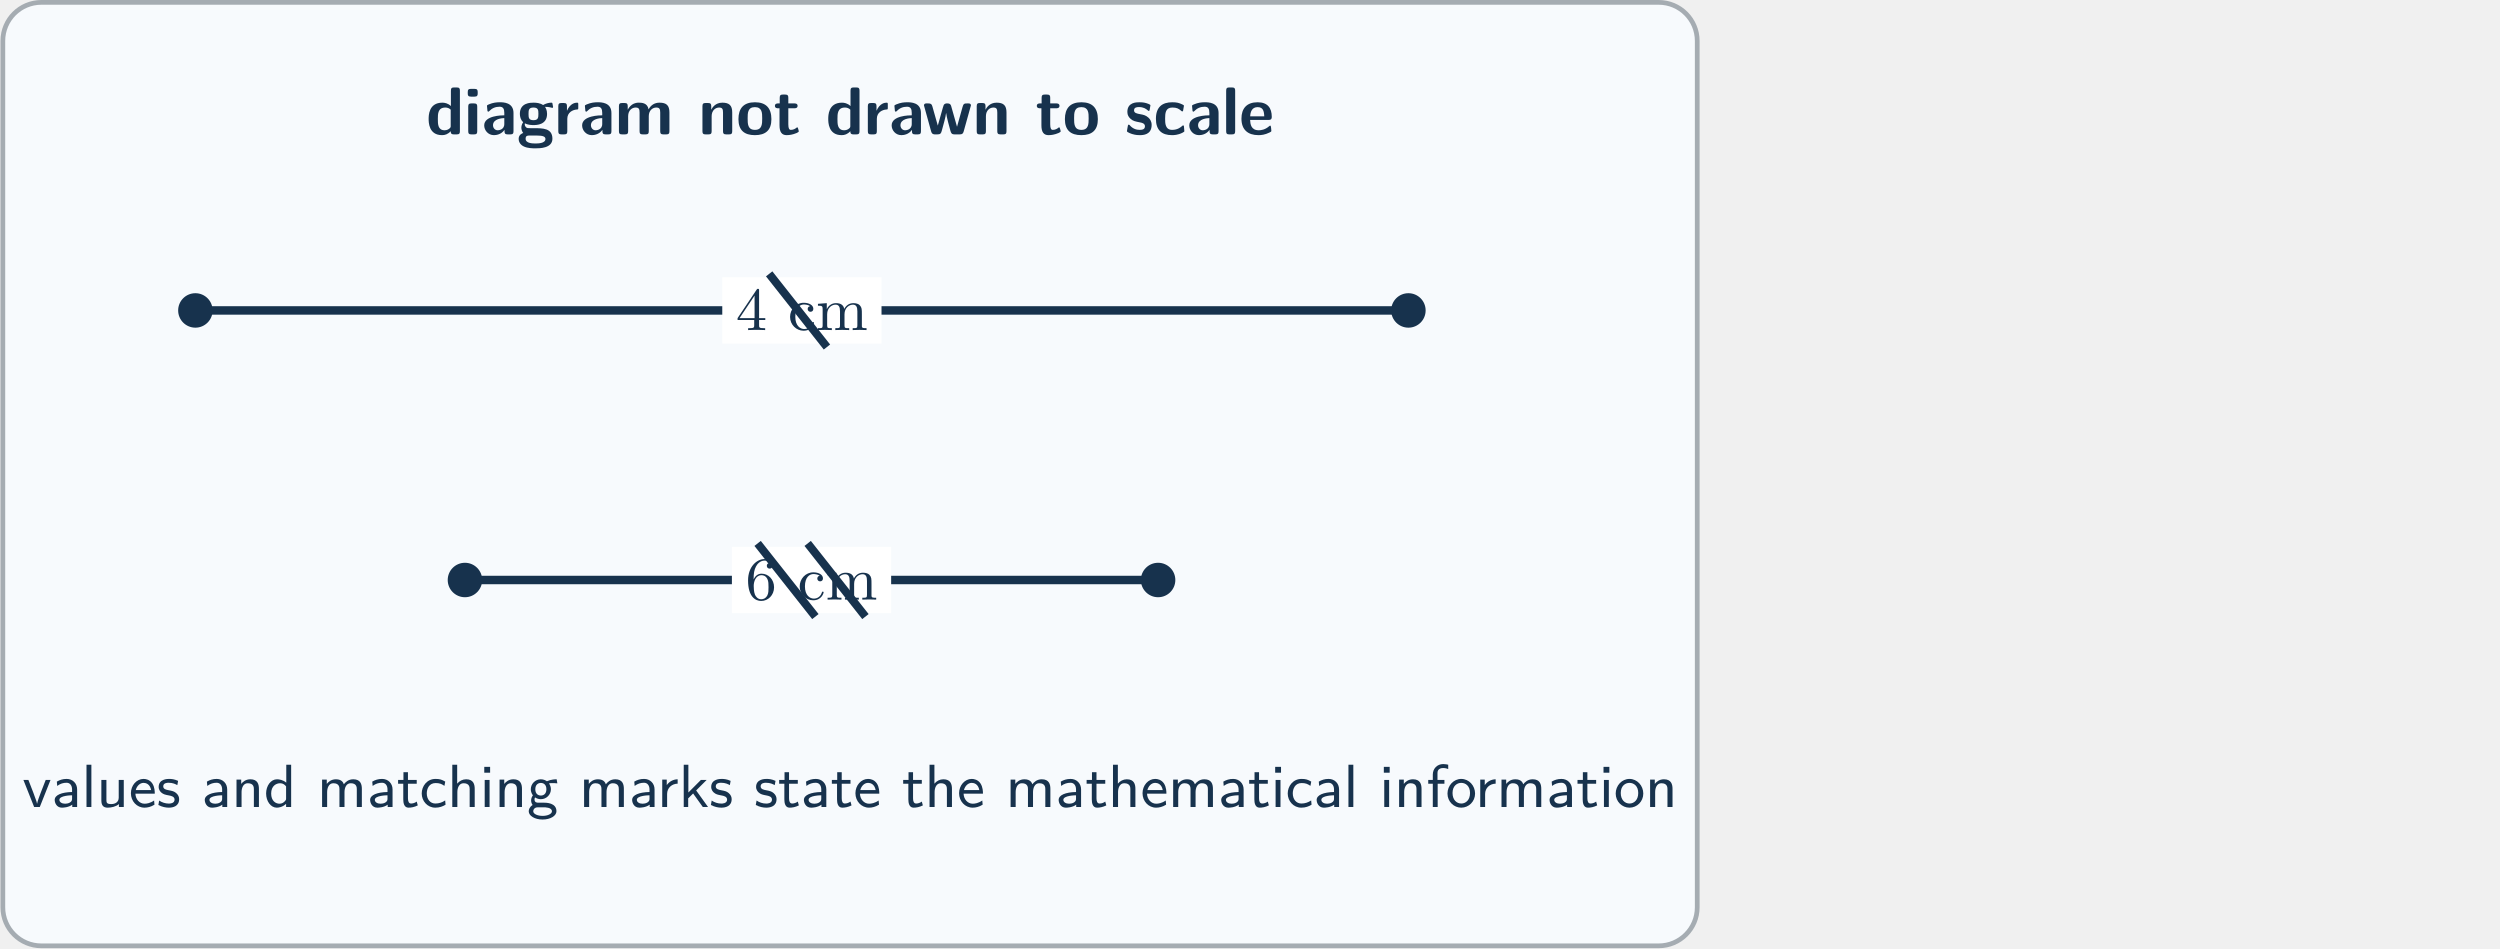
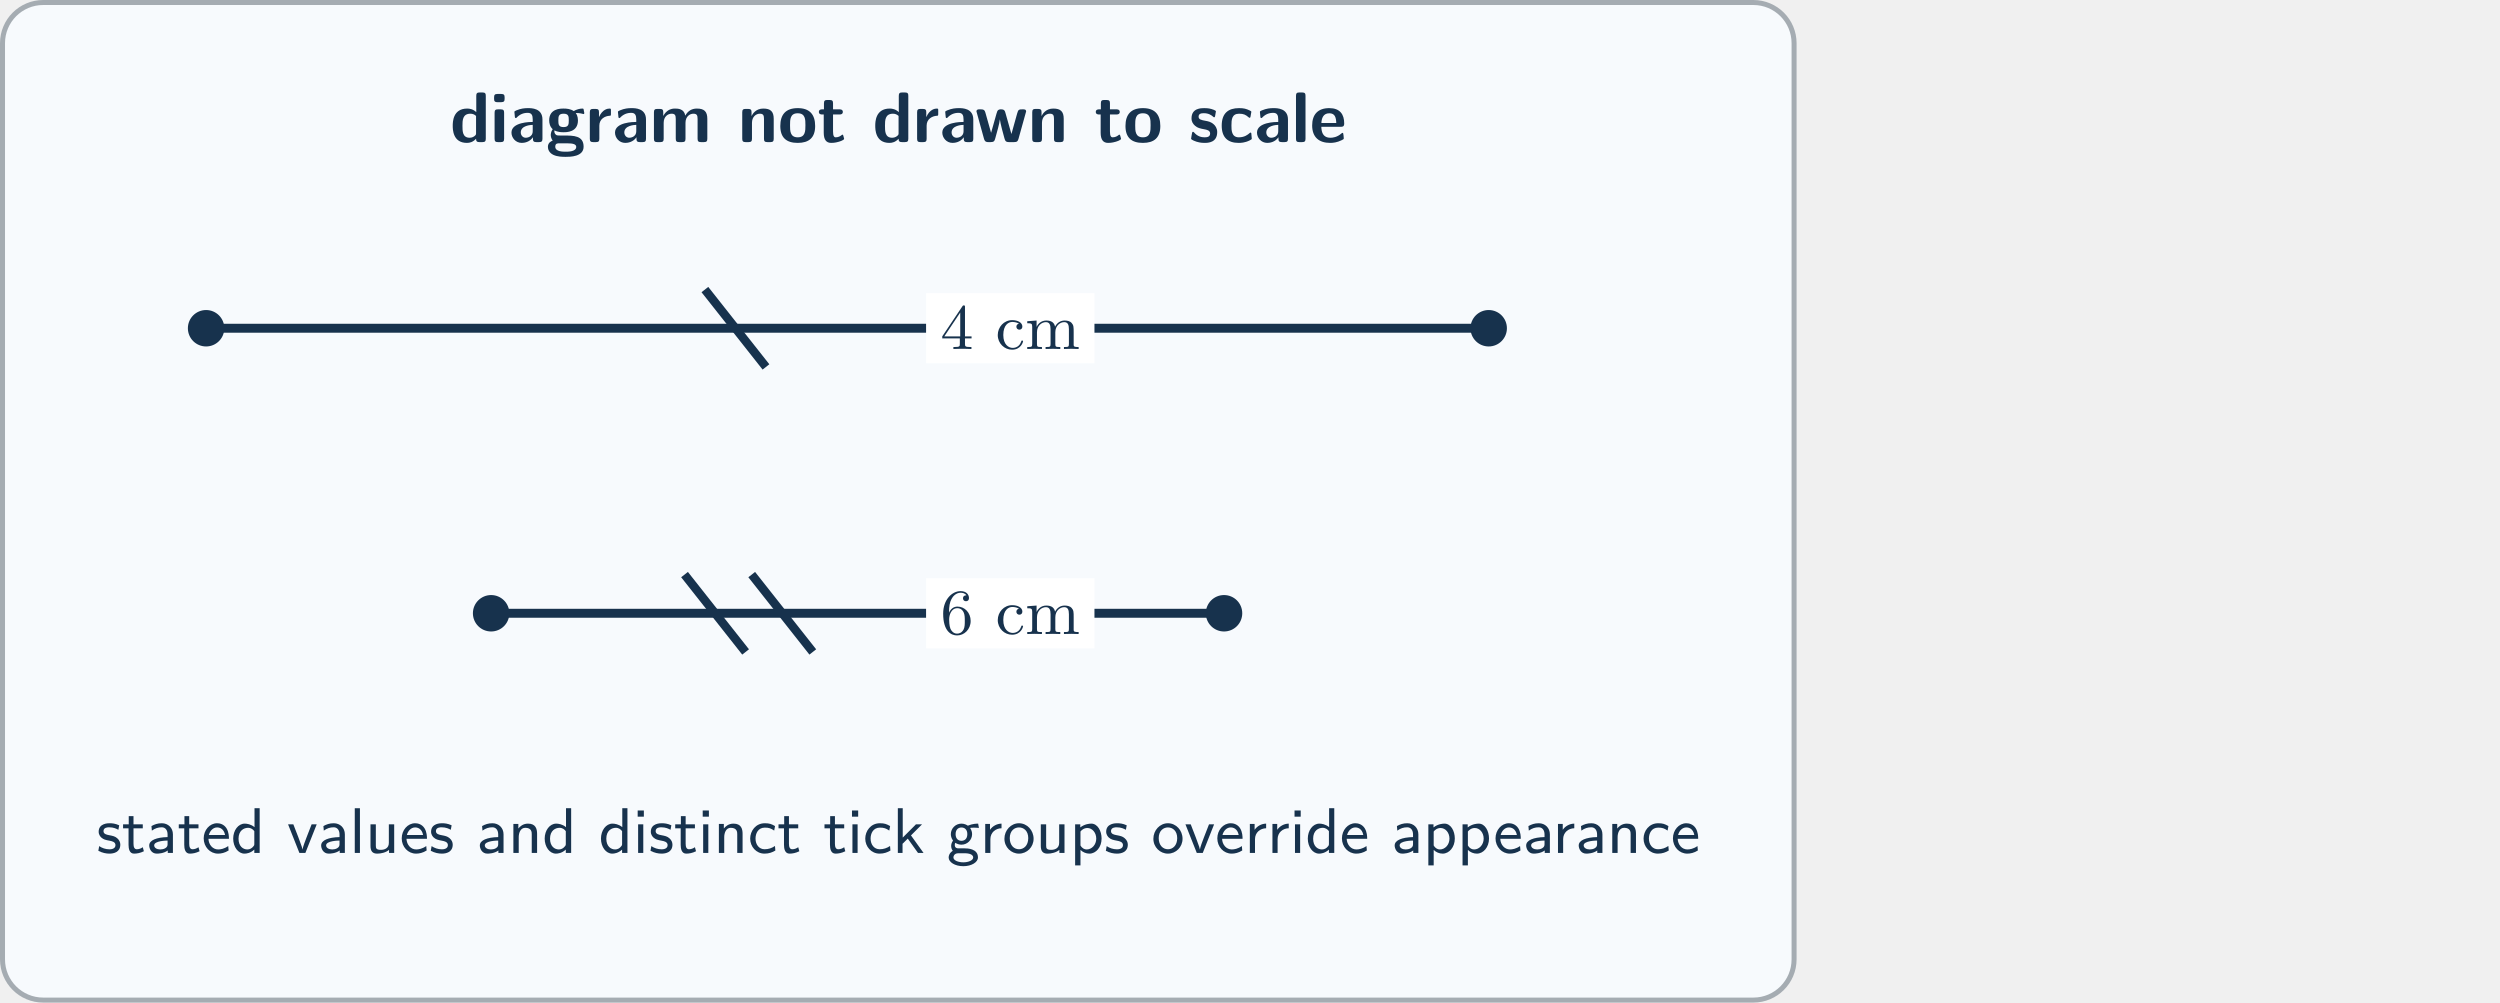
- <svg xmlns="http://www.w3.org/2000/svg" xmlns:xlink="http://www.w3.org/1999/xlink" role="img" aria-labelledby="title desc" version="1.1" width="368.05pt" height="139.595pt" viewBox="-65.026 -65.026 368.05 139.595">
+ <svg xmlns="http://www.w3.org/2000/svg" xmlns:xlink="http://www.w3.org/1999/xlink" role="img" aria-labelledby="title desc" version="1.1" width="348.085pt" height="139.595pt" viewBox="-65.026 -65.026 348.085 139.595">
  <defs>
    <path id="g0-109" d="M1.668-2.322C1.668-3.291 2.367-3.739 2.905-3.739C3.398-3.739 3.56-3.389 3.56-2.762V-.69C3.56-.278 3.461-.278 2.869-.278V0C3.291-.018 3.461-.027 3.891-.027S4.438-.018 4.914 0V-.278C4.322-.278 4.223-.278 4.223-.69V-2.322C4.223-3.291 4.923-3.739 5.461-3.739C5.954-3.739 6.115-3.389 6.115-2.762V-.69C6.115-.278 6.016-.278 5.425-.278V0C5.846-.018 6.016-.027 6.447-.027S6.994-.018 7.469 0V-.278C7.012-.278 6.788-.278 6.779-.556V-2.277C6.779-3.058 6.779-3.309 6.483-3.64C6.294-3.856 5.936-3.963 5.523-3.963C4.878-3.963 4.438-3.587 4.187-3.111C4.08-3.64 3.721-3.963 2.968-3.963C2.251-3.963 1.811-3.497 1.623-3.084H1.614V-3.963L.314-3.865V-3.587C.924-3.587 1.004-3.524 1.004-3.084V-.69C1.004-.278 .906-.278 .314-.278V0C.735-.018 .906-.027 1.336-.027S1.883-.018 2.358 0V-.278C1.766-.278 1.668-.278 1.668-.69V-2.322Z" />
    <path id="g0-52" d="M.26-1.757V-1.479H2.708V-.708C2.708-.377 2.681-.278 2.008-.278H1.811V0C2.376-.027 3.004-.027 3.067-.027C3.111-.027 3.757-.027 4.322 0V-.278H4.125C3.452-.278 3.425-.377 3.425-.708V-1.479H4.34V-1.757H3.425V-5.828C3.425-6.007 3.425-6.07 3.255-6.07C3.147-6.07 3.138-6.061 3.058-5.936L.26-1.757ZM.547-1.757L2.762-5.075V-1.757H.547Z" />
    <path id="g0-54" d="M1.201-2.968C1.201-3.882 1.3-4.394 1.542-4.86C1.722-5.227 2.161-5.747 2.824-5.747C3.004-5.747 3.416-5.712 3.622-5.389C3.291-5.389 3.147-5.218 3.147-4.976C3.147-4.743 3.309-4.564 3.56-4.564S3.981-4.725 3.981-4.994C3.981-5.496 3.622-5.972 2.806-5.972C1.65-5.972 .386-4.833 .386-2.833C.386-.403 1.479 .197 2.322 .197C3.318 .197 4.214-.637 4.214-1.82C4.214-2.959 3.389-3.82 2.376-3.82C1.838-3.82 1.453-3.506 1.201-2.968ZM2.313-.054C1.802-.054 1.506-.475 1.399-.735C1.228-1.139 1.219-1.883 1.219-2.026C1.219-2.627 1.497-3.596 2.358-3.596C2.502-3.596 2.941-3.596 3.228-3.04C3.398-2.699 3.398-2.26 3.398-1.829S3.398-.959 3.228-.628C2.95-.117 2.555-.054 2.313-.054Z" />
    <path id="g0-99" d="M3.264-3.524C3.075-3.488 2.896-3.362 2.896-3.102C2.896-2.869 3.075-2.69 3.309-2.69S3.73-2.842 3.73-3.12C3.73-3.676 3.102-4.017 2.313-4.017C1.166-4.017 .305-3.058 .305-1.937C.305-.78 1.237 .099 2.295 .099C3.542 .099 3.829-.986 3.829-1.067C3.829-1.175 3.73-1.175 3.703-1.175C3.604-1.175 3.604-1.157 3.551-1.004C3.344-.386 2.842-.152 2.385-.152C1.811-.152 1.076-.619 1.076-1.946C1.076-3.344 1.793-3.766 2.331-3.766C2.448-3.766 2.932-3.748 3.264-3.524Z" />
    <path id="g1-105" d="M3.067-.233L2.914-.798C2.681-.619 2.367-.511 2.089-.511C1.739-.511 1.623-.825 1.623-1.291V-3.425H2.914V-3.981H1.623V-5.12H.959V-3.981H.17V-3.425H.933V-1.13C.933-.601 1.049 .099 1.704 .099C2.098 .099 2.564 .018 3.067-.233Z" />
    <path id="g1-109" d="M4.026 0V-3.981H3.282V-1.39C3.282-.672 2.717-.43 2.179-.43C1.533-.43 1.47-.637 1.47-1.022V-3.981H.726V-.977C.726-.215 1.031 .099 1.668 .099C2.188 .099 2.887-.054 3.309-.43V0H4.026Z" />
    <path id="g1-112" d="M4.116-3.981H3.407C3.022-2.995 3.013-2.986 2.699-2.161C2.52-1.695 2.188-.825 2.143-.493H2.125C2.107-.646 2.08-.816 1.587-2.107L.861-3.981H.126L1.704 0H2.537L4.116-3.981Z" />
    <path id="g1-28" d="M3.784 0V-2.591C3.784-3.479 3.129-4.133 2.242-4.133C1.659-4.133 1.228-3.981 .798-3.739L.852-3.102C1.3-3.434 1.739-3.569 2.233-3.569C2.735-3.569 3.04-3.165 3.04-2.582V-2.206C1.497-2.17 .484-1.766 .484-1.04C.484-.619 .762 .099 1.542 .099C1.722 .099 2.502 .081 3.067-.341V0H3.784ZM3.04-1.255C3.04-1.067 3.04-.843 2.717-.655C2.493-.52 2.197-.484 2.017-.484C1.56-.484 1.175-.699 1.175-1.058C1.175-1.695 2.923-1.722 3.04-1.722V-1.255Z" />
    <path id="g1-43" d="M3.829-.332L3.775-.968C3.344-.672 2.869-.511 2.331-.511C1.569-.511 1.067-1.148 1.067-2C1.067-2.69 1.408-3.524 2.367-3.524C2.932-3.524 3.219-3.416 3.667-3.111L3.784-3.739C3.282-4.026 3.004-4.133 2.358-4.133C1.085-4.133 .323-3.058 .323-1.991C.323-.879 1.157 .099 2.322 .099C2.95 .099 3.425-.09 3.829-.332Z" />
    <path id="g1-47" d="M4.008 0V-6.223H3.291V-3.587C2.789-4.008 2.215-4.08 1.928-4.08C1.022-4.08 .323-3.138 .323-1.991C.323-.834 1.013 .099 1.892 .099C2.161 .099 2.726 .036 3.264-.466V0H4.008ZM3.264-1.264C3.264-1.094 3.264-1.076 3.165-.95C2.923-.628 2.618-.484 2.295-.484C1.713-.484 1.067-.906 1.067-1.982C1.067-3.129 1.829-3.497 2.394-3.497C2.806-3.497 3.093-3.264 3.264-3.031V-1.264Z" />
    <path id="g1-50" d="M3.829-1.964C3.829-2.242 3.82-2.923 3.47-3.461C3.093-4.026 2.52-4.133 2.179-4.133C1.139-4.133 .314-3.174 .314-2.026C.314-.843 1.193 .099 2.313 .099C2.744 .099 3.264-.009 3.784-.341L3.73-.959C3.165-.556 2.636-.484 2.322-.484C1.578-.484 1.004-1.139 .977-1.964H3.829ZM3.291-2.493H1.031C1.175-3.067 1.614-3.551 2.179-3.551C2.511-3.551 3.12-3.398 3.291-2.493Z" />
-     <path id="g1-55" d="M3.192-5.586V-6.223C3.084-6.25 2.798-6.321 2.457-6.321C1.587-6.321 .924-5.667 .924-4.77V-3.981H.251V-3.425H.924V0H1.641V-3.425H2.636V-3.981H1.614V-5.021C1.614-5.667 2.197-5.738 2.448-5.738C2.529-5.738 2.824-5.738 3.192-5.586Z" />
    <path id="g1-59" d="M4.474-3.479L4.367-4.08C4.196-4.08 3.596-4.08 2.932-3.793C2.798-3.891 2.466-4.08 2.044-4.08C1.219-4.08 .565-3.407 .565-2.618C.565-2.394 .619-2.062 .87-1.713C.699-1.488 .61-1.219 .61-.968S.699-.466 .834-.296C.368 0 .26 .386 .26 .637C.26 1.291 1.139 1.847 2.295 1.847S4.34 1.3 4.34 .628C4.34-.619 2.851-.637 2.457-.637H1.632C1.515-.637 1.112-.637 1.112-1.103C1.112-1.282 1.148-1.336 1.193-1.408C1.435-1.246 1.739-1.148 2.044-1.148C2.869-1.148 3.524-1.82 3.524-2.609C3.524-2.914 3.434-3.165 3.291-3.407C3.255-3.452 3.255-3.47 3.255-3.47C3.255-3.515 3.694-3.515 3.811-3.515C3.882-3.515 4.214-3.515 4.474-3.479ZM2.86-2.618C2.86-1.892 2.403-1.686 2.044-1.686C1.632-1.686 1.228-1.946 1.228-2.609C1.228-3.335 1.686-3.542 2.044-3.542C2.457-3.542 2.86-3.282 2.86-2.618ZM3.676 .637C3.676 1.031 3.022 1.309 2.304 1.309C1.605 1.309 .924 1.049 .924 .628C.924 .628 .924 .045 1.614 .045H2.457C2.645 .045 3.676 .045 3.676 .637Z" />
-     <path id="g1-63" d="M4.026 0V-2.663C4.026-3.327 3.847-4.08 2.762-4.08C2.251-4.08 1.766-3.838 1.444-3.434V-6.223H.726V0H1.47V-2.188C1.47-2.78 1.704-3.497 2.385-3.497C3.282-3.497 3.282-2.86 3.282-2.6V0H4.026Z" />
    <path id="g1-66" d="M1.453 0V-3.981H.735V0H1.453ZM1.533-5.048V-5.909H.672V-5.048H1.533Z" />
    <path id="g1-70" d="M4.34 0L2.591-2.439L4.133-3.981H3.282L1.444-2.134V-6.223H.762V0H1.417V-1.273L2.143-1.991L3.569 0H4.34Z" />
    <path id="g1-72" d="M1.453 0V-6.223H.735V0H1.453Z" />
-     <path id="g1-75" d="M6.581 0V-2.663C6.581-3.327 6.402-4.08 5.317-4.08C4.564-4.08 4.142-3.622 3.927-3.344C3.865-3.524 3.676-4.08 2.762-4.08C2.053-4.08 1.623-3.667 1.417-3.398V-4.035H.726V0H1.47V-2.188C1.47-2.78 1.704-3.497 2.385-3.497C3.282-3.497 3.282-2.86 3.282-2.6V0H4.026V-2.188C4.026-2.78 4.259-3.497 4.94-3.497C5.837-3.497 5.837-2.86 5.837-2.6V0H6.581Z" />
    <path id="g1-77" d="M4.026 0V-2.663C4.026-3.327 3.847-4.08 2.762-4.08C2.053-4.08 1.623-3.667 1.417-3.398V-4.035H.726V0H1.47V-2.188C1.47-2.78 1.704-3.497 2.385-3.497C3.282-3.497 3.282-2.86 3.282-2.6V0H4.026Z" />
    <path id="g1-81" d="M4.331-1.973C4.331-3.147 3.434-4.133 2.295-4.133C1.184-4.133 .269-3.165 .269-1.973C.269-.789 1.21 .099 2.295 .099C3.407 .099 4.331-.807 4.331-1.973ZM3.587-2.062C3.587-1.022 2.959-.511 2.304-.511C1.614-.511 1.013-1.049 1.013-2.062C1.013-3.111 1.686-3.551 2.295-3.551C2.941-3.551 3.587-3.093 3.587-2.062Z" />
+     <path id="g1-84" d="M4.429-2C4.429-3.075 3.865-4.08 2.995-4.08C2.744-4.08 2.08-4.035 1.462-3.551V-3.981H.744V1.739H1.488V-.412C1.82-.099 2.268 .099 2.735 .099C3.64 .099 4.429-.789 4.429-2ZM3.685-1.991C3.685-1.13 3.058-.484 2.358-.484C2.071-.484 1.748-.601 1.488-1.04V-2.977C1.605-3.138 1.937-3.47 2.448-3.47C3.12-3.47 3.685-2.833 3.685-1.991Z" />
    <path id="g1-96" d="M3.013-3.434V-4.08C2.367-4.071 1.775-3.748 1.408-3.219V-4.035H.744V0H1.462V-1.91C1.462-2.851 2.197-3.425 3.013-3.434Z" />
    <path id="g1-98" d="M3.318-1.157C3.318-1.47 3.192-1.784 2.878-2.053C2.573-2.313 2.304-2.367 1.748-2.475C1.426-2.537 .977-2.618 .977-3.04C.977-3.569 1.614-3.569 1.748-3.569C2.403-3.569 2.789-3.362 3.049-3.219L3.165-3.847C2.609-4.098 2.197-4.133 1.829-4.133C1.623-4.133 .305-4.133 .305-2.95C.305-2.52 .565-2.251 .664-2.152C1.004-1.856 1.237-1.811 1.847-1.695C2.134-1.641 2.645-1.542 2.645-1.085C2.645-.502 1.919-.502 1.802-.502C1.273-.502 .762-.681 .377-.95L.26-.296C.798-.009 1.345 .099 1.802 .099C2.385 .099 3.318-.09 3.318-1.157Z" />
    <path id="g2-105" d="M3.716-.468C3.716-.498 3.696-.568 3.636-.777C3.587-.976 3.567-1.036 3.477-1.036C3.427-1.036 3.417-1.026 3.357-.966C3.248-.887 2.979-.667 2.56-.667C2.321-.667 2.172-.837 2.172-1.494V-3.846H3.059C3.178-3.846 3.537-3.846 3.537-4.204S3.178-4.563 3.059-4.563H2.172V-5.39C2.172-5.709 2.102-5.868 1.694-5.868H1.385C1.026-5.868 .907-5.758 .907-5.39V-4.563H.677C.568-4.563 .199-4.563 .199-4.204S.558-3.846 .677-3.846H.877V-1.325C.877-.319 1.235 .11 1.923 .11C2.012 .11 2.451 .11 2.969-.05C3.138-.1 3.716-.279 3.716-.468Z" />
    <path id="g2-114" d="M7.163-4.284C7.133-4.563 6.954-4.563 6.645-4.563C6.177-4.563 6.057-4.533 5.918-4.015L5.111-1.126L4.264-4.115C4.204-4.334 4.134-4.563 3.676-4.563C3.527-4.563 3.298-4.563 3.158-4.334C3.068-4.184 2.63-2.461 2.281-1.295L1.484-4.115C1.385-4.453 1.275-4.563 .867-4.563H.667C.478-4.563 .269-4.563 .239-4.284L1.295-.458C1.425 0 1.684 0 1.933 0H2.212C2.68 0 2.76-.149 2.869-.548C3.098-1.375 3.457-2.63 3.497-3.148L3.507-3.158C3.567-2.59 4.005-1.016 4.134-.548C4.244-.189 4.294 0 4.792 0H5.469C5.898 0 5.998-.12 6.097-.458L7.163-4.284Z" />
    <path id="g2-28" d="M4.722-.478V-3.148C4.722-4.722 3.208-4.732 2.71-4.732C2.242-4.732 1.743-4.692 1.076-4.413C.867-4.324 .817-4.294 .817-4.184C.817-4.115 .877-3.537 .887-3.457C.897-3.397 .946-3.347 1.016-3.347C1.066-3.347 1.096-3.377 1.126-3.407C1.554-3.856 2.052-4.075 2.67-4.075C3.208-4.075 3.367-3.746 3.367-3.158V-2.809C3.019-2.809 .408-2.79 .408-1.325C.408-.628 .966 .11 1.843 .11C2.182 .11 2.929 .01 3.397-.677V-.478C3.397-.159 3.467 0 3.875 0H4.244C4.623 0 4.722-.13 4.722-.478ZM3.367-1.534C3.367-.608 2.421-.608 2.391-.608C1.973-.608 1.704-.966 1.704-1.345C1.704-2.321 3.088-2.391 3.367-2.401V-1.534Z" />
    <path id="g2-43" d="M4.553-.498C4.553-.608 4.513-1.066 4.493-1.196C4.493-1.225 4.473-1.325 4.374-1.325C4.334-1.325 4.314-1.325 4.214-1.225C4.045-1.076 3.577-.667 2.76-.667C1.724-.667 1.724-1.674 1.724-2.311C1.724-3.118 1.773-3.955 2.79-3.955C3.437-3.955 3.706-3.796 4.065-3.497C4.184-3.387 4.204-3.387 4.244-3.387C4.344-3.387 4.364-3.477 4.374-3.517C4.394-3.597 4.493-4.154 4.493-4.204C4.493-4.294 4.423-4.334 4.254-4.413C3.776-4.633 3.477-4.732 2.78-4.732C1.295-4.732 .369-4.035 .369-2.291C.369-.638 1.225 .11 2.73 .11C2.999 .11 3.597 .1 4.264-.239C4.543-.389 4.553-.399 4.553-.498Z" />
    <path id="g2-47" d="M4.971-.478V-6.436C4.971-6.755 4.902-6.914 4.493-6.914H4.125C3.746-6.914 3.646-6.785 3.646-6.436V-4.174C3.198-4.603 2.7-4.672 2.391-4.672C.369-4.672 .369-2.76 .369-2.271C.369-1.813 .369 .11 2.341 .11C2.76 .11 3.188-.01 3.616-.468C3.616-.1 3.756 0 4.095 0H4.493C4.872 0 4.971-.13 4.971-.478ZM3.616-1.245C3.616-1.076 3.616-.986 3.328-.787C3.078-.628 2.849-.608 2.73-.608C1.724-.608 1.724-1.524 1.724-2.271S1.724-3.955 2.839-3.955C3.128-3.955 3.397-3.856 3.616-3.646V-1.245Z" />
    <path id="g2-50" d="M4.772-2.59C4.772-3.875 4.174-4.732 2.69-4.732C1.096-4.732 .309-3.836 .309-2.321C.309-.687 1.255 .11 2.819 .11C3.198 .11 3.766 .06 4.423-.269C4.643-.379 4.712-.408 4.712-.528C4.712-.598 4.682-.887 4.672-.966C4.633-1.275 4.623-1.285 4.533-1.285C4.493-1.285 4.473-1.285 4.364-1.186C3.776-.677 3.178-.608 2.859-.608C1.733-.608 1.614-1.494 1.584-2.132H4.294C4.523-2.132 4.772-2.142 4.772-2.59ZM3.666-2.66H1.594C1.624-3.268 1.823-4.015 2.69-4.015C3.487-4.015 3.636-3.437 3.666-2.66Z" />
    <path id="g2-59" d="M5.32-4.035C5.32-4.075 5.27-4.314 5.25-4.413C5.21-4.653 5.21-4.672 5.031-4.672C4.722-4.672 4.224-4.553 3.846-4.324C3.377-4.633 2.859-4.672 2.431-4.672C2.012-4.672 .428-4.672 .428-3.029C.428-2.63 .538-2.132 .917-1.803C.648-1.435 .648-1.046 .648-.996C.648-.807 .707-.478 .917-.209C.767-.149 .249 .03 .249 .667C.249 .976 .399 1.494 1.026 1.783C1.594 2.042 2.262 2.052 2.73 2.052C3.318 2.052 5.22 2.052 5.22 .638C5.22-.917 3.816-.917 2.471-.917H1.993C1.634-.917 1.494-.917 1.355-1.036C1.315-1.076 1.146-1.225 1.146-1.484C1.146-1.554 1.156-1.574 1.166-1.634C1.634-1.375 2.222-1.375 2.431-1.375C2.849-1.375 4.433-1.375 4.433-3.019C4.433-3.597 4.214-3.945 4.125-4.055C4.294-4.055 4.643-4.055 5.051-3.945C5.091-3.925 5.161-3.905 5.191-3.905C5.27-3.905 5.32-3.965 5.32-4.035ZM3.158-3.029C3.158-2.481 3.128-2.092 2.431-2.092S1.704-2.471 1.704-3.019S1.733-3.955 2.431-3.955S3.158-3.577 3.158-3.029ZM4.194 .667C4.194 1.335 3.059 1.335 2.74 1.335C2.341 1.335 1.275 1.335 1.275 .638C1.275 .169 1.584 .169 1.813 .169H2.969C3.776 .169 4.194 .309 4.194 .667Z" />
    <path id="g2-66" d="M1.933-.478V-4.085C1.933-4.403 1.863-4.563 1.455-4.563H1.086C.727-4.563 .608-4.453 .608-4.085V-.478C.608-.12 .717 0 1.086 0H1.455C1.833 0 1.933-.13 1.933-.478ZM2.002-6.037V-6.227C2.002-6.545 1.933-6.705 1.524-6.705H1.016C.638-6.705 .538-6.575 .538-6.227V-6.037C.538-5.748 .588-5.559 1.016-5.559H1.524C1.943-5.559 2.002-5.738 2.002-6.037Z" />
    <path id="g2-72" d="M1.933-.478V-6.436C1.933-6.755 1.863-6.914 1.455-6.914H1.086C.727-6.914 .608-6.804 .608-6.436V-.478C.608-.12 .717 0 1.086 0H1.455C1.833 0 1.933-.13 1.933-.478Z" />
    <path id="g2-75" d="M8.03-.478V-3.238C8.03-4.264 7.592-4.672 6.575-4.672C5.868-4.672 5.32-4.344 4.961-3.686C4.802-4.643 3.955-4.672 3.537-4.672C3.347-4.672 2.929-4.672 2.481-4.344C2.172-4.115 1.973-3.796 1.903-3.646H1.893V-4.144C1.893-4.463 1.823-4.623 1.415-4.623H1.076C.717-4.623 .598-4.513 .598-4.144V-.478C.598-.12 .707 0 1.076 0H1.474C1.853 0 1.953-.13 1.953-.478V-2.68C1.953-3.577 2.56-3.955 3.049-3.955C3.527-3.955 3.636-3.746 3.636-3.218V-.478C3.636-.12 3.746 0 4.115 0H4.513C4.892 0 4.991-.13 4.991-.478V-2.68C4.991-3.577 5.599-3.955 6.087-3.955C6.565-3.955 6.675-3.746 6.675-3.218V-.478C6.675-.12 6.785 0 7.153 0H7.552C7.93 0 8.03-.13 8.03-.478Z" />
    <path id="g2-77" d="M4.981-.478V-3.238C4.981-4.264 4.543-4.672 3.527-4.672C2.481-4.672 2.032-3.915 1.903-3.646H1.893V-4.144C1.893-4.463 1.823-4.623 1.415-4.623H1.076C.717-4.623 .598-4.513 .598-4.144V-.478C.598-.12 .707 0 1.076 0H1.474C1.853 0 1.953-.13 1.953-.478V-2.68C1.953-3.547 2.531-3.955 3.049-3.955C3.527-3.955 3.626-3.726 3.626-3.218V-.478C3.626-.159 3.696 0 4.105 0H4.503C4.882 0 4.981-.13 4.981-.478Z" />
    <path id="g2-81" d="M5.161-2.242C5.161-3.875 4.364-4.732 2.74-4.732C1.076-4.732 .309-3.846 .309-2.242C.309-.618 1.166 .11 2.73 .11S5.161-.608 5.161-2.242ZM3.806-2.361C3.806-1.574 3.806-.667 2.74-.667C1.664-.667 1.664-1.564 1.664-2.361C1.664-3.128 1.664-4.015 2.73-4.015C3.806-4.015 3.806-3.138 3.806-2.361Z" />
    <path id="g2-96" d="M3.547-3.935V-4.403C3.547-4.603 3.547-4.672 3.367-4.672C3.088-4.672 2.361-4.573 1.893-3.497H1.883V-4.144C1.883-4.463 1.813-4.623 1.405-4.623H1.086C.727-4.623 .608-4.513 .608-4.144V-.478C.608-.12 .717 0 1.086 0H1.455C1.833 0 1.933-.13 1.933-.478V-2.291C1.933-3.238 2.72-3.626 3.347-3.666C3.527-3.676 3.547-3.676 3.547-3.935Z" />
    <path id="g2-98" d="M3.945-1.405C3.945-1.963 3.646-2.311 3.467-2.471C3.068-2.829 2.72-2.889 2.301-2.969C1.753-3.068 1.355-3.148 1.355-3.537C1.355-3.945 1.684-4.025 2.072-4.025C2.74-4.025 3.098-3.776 3.357-3.557C3.457-3.457 3.477-3.457 3.517-3.457C3.616-3.457 3.636-3.547 3.646-3.587C3.666-3.666 3.766-4.224 3.766-4.274C3.766-4.433 3.238-4.573 3.128-4.613C2.73-4.722 2.411-4.732 2.152-4.732C1.704-4.732 .369-4.732 .369-3.308C.369-2.819 .588-2.521 .857-2.281C1.205-1.963 1.594-1.893 2.162-1.783C2.451-1.733 2.959-1.644 2.959-1.205C2.959-.737 2.57-.667 2.182-.667C1.743-.667 1.186-.797 .717-1.355C.667-1.405 .638-1.435 .578-1.435C.478-1.435 .458-1.345 .448-1.285C.428-1.146 .309-.578 .309-.478C.309-.299 1.056-.06 1.056-.06C1.604 .11 2.012 .11 2.182 .11C2.69 .11 3.945 .07 3.945-1.405Z" />
  </defs>
  <g id="page1">
-     <g stroke-miterlimit="10" transform="matrix(.996264 0 0 -.996264 60.11613 4.771247)" fill="#000" stroke="#000" stroke-width="0.4">
+     <g stroke-miterlimit="10" transform="matrix(.996264 0 0 -.996264 60.04698 4.771247)" fill="#000" stroke="#000" stroke-width="0.4">
      <g stroke="#a5acb2" fill="#f7fafd" stroke-width="0.7">
        <path d="M119.502 69.709H-119.502C-122.644 69.709-125.192 67.161-125.192 64.019V-64.019C-125.192-67.161-122.644-69.709-119.502-69.709H119.502C122.644-69.709 125.192-67.161 125.192-64.019V64.019C125.192 67.161 122.644 69.709 119.502 69.709ZM-125.192-69.709" />
      </g>
-       <g transform="matrix(1.00375 0 0 -1.00375 -122.9815 54.98688)" stroke="none" fill="#17324d">
-         <use x="60.116" y="4.771" xlink:href="#g2-47" />
-         <use x="65.705" y="4.771" xlink:href="#g2-66" />
-         <use x="68.256" y="4.771" xlink:href="#g2-28" />
-         <use x="73.486" y="4.771" xlink:href="#g2-59" />
-         <use x="78.965" y="4.771" xlink:href="#g2-96" />
-         <use x="82.672" y="4.771" xlink:href="#g2-28" />
-         <use x="87.902" y="4.771" xlink:href="#g2-75" />
-         <use x="100.196" y="4.771" xlink:href="#g2-77" />
-         <use x="105.785" y="4.771" xlink:href="#g2-81" />
-         <use x="111.264" y="4.771" xlink:href="#g2-105" />
-         <use x="118.946" y="4.771" xlink:href="#g2-47" />
-         <use x="124.535" y="4.771" xlink:href="#g2-96" />
-         <use x="128.241" y="4.771" xlink:href="#g2-28" />
-         <use x="133.162" y="4.771" xlink:href="#g2-114" />
-         <use x="140.574" y="4.771" xlink:href="#g2-77" />
-         <use x="149.82" y="4.771" xlink:href="#g2-105" />
-         <use x="153.845" y="4.771" xlink:href="#g2-81" />
-         <use x="162.98" y="4.771" xlink:href="#g2-98" />
-         <use x="167.185" y="4.771" xlink:href="#g2-43" />
-         <use x="172.056" y="4.771" xlink:href="#g2-28" />
-         <use x="177.287" y="4.771" xlink:href="#g2-72" />
-         <use x="179.837" y="4.771" xlink:href="#g2-50" />
+       <g transform="matrix(1.00375 0 0 -1.00375 -122.9121 54.98688)" stroke="none" fill="#17324d">
+         <use x="60.047" y="4.771" xlink:href="#g2-47" />
+         <use x="65.636" y="4.771" xlink:href="#g2-66" />
+         <use x="68.186" y="4.771" xlink:href="#g2-28" />
+         <use x="73.417" y="4.771" xlink:href="#g2-59" />
+         <use x="78.896" y="4.771" xlink:href="#g2-96" />
+         <use x="82.602" y="4.771" xlink:href="#g2-28" />
+         <use x="87.833" y="4.771" xlink:href="#g2-75" />
+         <use x="100.127" y="4.771" xlink:href="#g2-77" />
+         <use x="105.716" y="4.771" xlink:href="#g2-81" />
+         <use x="111.195" y="4.771" xlink:href="#g2-105" />
+         <use x="118.876" y="4.771" xlink:href="#g2-47" />
+         <use x="124.465" y="4.771" xlink:href="#g2-96" />
+         <use x="128.172" y="4.771" xlink:href="#g2-28" />
+         <use x="133.093" y="4.771" xlink:href="#g2-114" />
+         <use x="140.505" y="4.771" xlink:href="#g2-77" />
+         <use x="149.751" y="4.771" xlink:href="#g2-105" />
+         <use x="153.775" y="4.771" xlink:href="#g2-81" />
+         <use x="162.911" y="4.771" xlink:href="#g2-98" />
+         <use x="167.115" y="4.771" xlink:href="#g2-43" />
+         <use x="171.987" y="4.771" xlink:href="#g2-28" />
+         <use x="177.218" y="4.771" xlink:href="#g2-72" />
+         <use x="179.768" y="4.771" xlink:href="#g2-50" />
      </g>
      <g stroke="#17324d" stroke-width="1.25">
        <path d="M-96.739 24.185H82.513" fill="none" />
      </g>
      <g fill="#17324d">
        <path d="M-94.194 24.185C-94.194 25.591-95.333 26.731-96.739 26.731S-99.285 25.591-99.285 24.185S-98.145 21.639-96.739 21.639S-94.194 22.779-94.194 24.185ZM-96.739 24.185" stroke="none" />
      </g>
      <g fill="#17324d">
        <path d="M85.058 24.185C85.058 25.591 83.919 26.731 82.513 26.731S79.967 25.591 79.967 24.185S81.107 21.639 82.513 21.639S85.058 22.779 85.058 24.185ZM82.513 24.185" stroke="none" />
      </g>
      <g fill="#fff">
        <g fill="#fff">
-           <path d="M-18.879 19.285H4.652V29.085H-18.879Z" stroke="none" />
+           <path d="M3.883 19.285H27.415V29.085H3.883Z" stroke="none" />
        </g>
-         <g transform="matrix(1.00375 0 0 -1.00375 -77.22042 26.07414)" stroke="none" fill="#17324d">
-           <use x="60.116" y="4.771" xlink:href="#g0-52" />
-           <use x="67.799" y="4.771" xlink:href="#g0-99" />
-           <use x="71.895" y="4.771" xlink:href="#g0-109" />
+         <g transform="matrix(1.00375 0 0 -1.00375 -54.38874 26.07414)" stroke="none" fill="#17324d">
+           <use x="60.047" y="4.771" xlink:href="#g0-52" />
+           <use x="67.73" y="4.771" xlink:href="#g0-99" />
+           <use x="71.826" y="4.771" xlink:href="#g0-109" />
        </g>
      </g>
      <g stroke="#17324d" stroke-width="1.25">
        <path d="M-56.905-15.649H45.525" fill="none" />
      </g>
      <g fill="#17324d">
        <path d="M-54.36-15.649C-54.36-14.243-55.5-13.103-56.905-13.103S-59.451-14.243-59.451-15.649C-59.451-17.055-58.311-18.195-56.905-18.195S-54.36-17.055-54.36-15.649ZM-56.905-15.649" stroke="none" />
      </g>
      <g fill="#17324d">
        <path d="M48.07-15.649C48.07-14.243 46.93-13.103 45.525-13.103S42.979-14.243 42.979-15.649C42.979-17.055 44.119-18.195 45.525-18.195S48.07-17.055 48.07-15.649ZM45.525-15.649" stroke="none" />
      </g>
      <g fill="#fff">
        <g fill="#fff">
-           <path d="M-17.456-20.549H6.075V-10.749H-17.456Z" stroke="none" />
+           <path d="M3.883-20.549H27.415V-10.749H3.883Z" stroke="none" />
        </g>
-         <g transform="matrix(1.00375 0 0 -1.00375 -75.7977 -13.75995)" stroke="none" fill="#17324d">
-           <use x="60.116" y="4.771" xlink:href="#g0-54" />
-           <use x="67.799" y="4.771" xlink:href="#g0-99" />
-           <use x="71.895" y="4.771" xlink:href="#g0-109" />
+         <g transform="matrix(1.00375 0 0 -1.00375 -54.38874 -13.75995)" stroke="none" fill="#17324d">
+           <use x="60.047" y="4.771" xlink:href="#g0-54" />
+           <use x="67.73" y="4.771" xlink:href="#g0-99" />
+           <use x="71.826" y="4.771" xlink:href="#g0-109" />
        </g>
      </g>
      <g stroke="#17324d" stroke-width="1.2">
-         <path d="M-11.95 29.591L-3.414 18.779" fill="none" />
+         <path d="M-27.03 29.591L-18.494 18.779" fill="none" />
      </g>
      <g stroke="#17324d" stroke-width="1.2">
-         <path d="M-13.657-10.243L-5.121-21.055" fill="none" />
+         <path d="M-29.875-10.243L-21.34-21.055" fill="none" />
      </g>
      <g stroke="#17324d" stroke-width="1.2">
-         <path d="M-6.26-10.243L2.276-21.055" fill="none" />
+         <path d="M-20.486-10.243L-11.95-21.055" fill="none" />
      </g>
-       <g transform="matrix(1.00375 0 0 -1.00375 -182.6202 -44.4032)" stroke="none" fill="#17324d">
-         <use x="60.116" y="4.771" xlink:href="#g1-112" />
-         <use x="64.366" y="4.771" xlink:href="#g1-28" />
-         <use x="68.796" y="4.771" xlink:href="#g1-72" />
-         <use x="70.992" y="4.771" xlink:href="#g1-109" />
-         <use x="75.753" y="4.771" xlink:href="#g1-50" />
-         <use x="79.851" y="4.771" xlink:href="#g1-98" />
-         <use x="86.459" y="4.771" xlink:href="#g1-28" />
-         <use x="90.889" y="4.771" xlink:href="#g1-77" />
-         <use x="95.65" y="4.771" xlink:href="#g1-47" />
-         <use x="103.487" y="4.771" xlink:href="#g1-75" />
-         <use x="110.803" y="4.771" xlink:href="#g1-28" />
-         <use x="115.232" y="4.771" xlink:href="#g1-105" />
-         <use x="118.559" y="4.771" xlink:href="#g1-43" />
-         <use x="122.657" y="4.771" xlink:href="#g1-63" />
-         <use x="127.418" y="4.771" xlink:href="#g1-66" />
-         <use x="129.615" y="4.771" xlink:href="#g1-77" />
-         <use x="134.376" y="4.771" xlink:href="#g1-59" />
-         <use x="142.06" y="4.771" xlink:href="#g1-75" />
-         <use x="149.376" y="4.771" xlink:href="#g1-28" />
-         <use x="153.546" y="4.771" xlink:href="#g1-96" />
-         <use x="156.693" y="4.771" xlink:href="#g1-70" />
-         <use x="161.194" y="4.771" xlink:href="#g1-98" />
-         <use x="167.802" y="4.771" xlink:href="#g1-98" />
-         <use x="171.335" y="4.771" xlink:href="#g1-105" />
-         <use x="174.662" y="4.771" xlink:href="#g1-28" />
-         <use x="179.091" y="4.771" xlink:href="#g1-105" />
-         <use x="182.418" y="4.771" xlink:href="#g1-50" />
-         <use x="189.591" y="4.771" xlink:href="#g1-105" />
-         <use x="192.917" y="4.771" xlink:href="#g1-63" />
-         <use x="197.678" y="4.771" xlink:href="#g1-50" />
-         <use x="204.851" y="4.771" xlink:href="#g1-75" />
-         <use x="212.168" y="4.771" xlink:href="#g1-28" />
-         <use x="216.597" y="4.771" xlink:href="#g1-105" />
-         <use x="219.924" y="4.771" xlink:href="#g1-63" />
-         <use x="224.685" y="4.771" xlink:href="#g1-50" />
-         <use x="228.783" y="4.771" xlink:href="#g1-75" />
-         <use x="236.099" y="4.771" xlink:href="#g1-28" />
-         <use x="240.529" y="4.771" xlink:href="#g1-105" />
-         <use x="243.855" y="4.771" xlink:href="#g1-66" />
-         <use x="246.052" y="4.771" xlink:href="#g1-43" />
-         <use x="250.15" y="4.771" xlink:href="#g1-28" />
-         <use x="254.579" y="4.771" xlink:href="#g1-72" />
-         <use x="259.851" y="4.771" xlink:href="#g1-66" />
-         <use x="262.048" y="4.771" xlink:href="#g1-77" />
-         <use x="266.809" y="4.771" xlink:href="#g1-55" />
-         <use x="269.625" y="4.771" xlink:href="#g1-81" />
-         <use x="273.973" y="4.771" xlink:href="#g1-96" />
-         <use x="277.12" y="4.771" xlink:href="#g1-75" />
-         <use x="284.437" y="4.771" xlink:href="#g1-28" />
-         <use x="288.866" y="4.771" xlink:href="#g1-105" />
-         <use x="292.193" y="4.771" xlink:href="#g1-66" />
-         <use x="294.39" y="4.771" xlink:href="#g1-81" />
-         <use x="298.998" y="4.771" xlink:href="#g1-77" />
+       <g transform="matrix(1.00375 0 0 -1.00375 -172.3313 -44.3537)" stroke="none" fill="#17324d">
+         <use x="60.047" y="4.771" xlink:href="#g1-98" />
+         <use x="63.58" y="4.771" xlink:href="#g1-105" />
+         <use x="66.906" y="4.771" xlink:href="#g1-28" />
+         <use x="71.336" y="4.771" xlink:href="#g1-105" />
+         <use x="74.662" y="4.771" xlink:href="#g1-50" />
+         <use x="78.76" y="4.771" xlink:href="#g1-47" />
+         <use x="86.596" y="4.771" xlink:href="#g1-112" />
+         <use x="90.846" y="4.771" xlink:href="#g1-28" />
+         <use x="95.276" y="4.771" xlink:href="#g1-72" />
+         <use x="97.473" y="4.771" xlink:href="#g1-109" />
+         <use x="102.234" y="4.771" xlink:href="#g1-50" />
+         <use x="106.331" y="4.771" xlink:href="#g1-98" />
+         <use x="112.94" y="4.771" xlink:href="#g1-28" />
+         <use x="117.369" y="4.771" xlink:href="#g1-77" />
+         <use x="122.13" y="4.771" xlink:href="#g1-47" />
+         <use x="129.967" y="4.771" xlink:href="#g1-47" />
+         <use x="134.728" y="4.771" xlink:href="#g1-66" />
+         <use x="136.925" y="4.771" xlink:href="#g1-98" />
+         <use x="140.457" y="4.771" xlink:href="#g1-105" />
+         <use x="143.784" y="4.771" xlink:href="#g1-66" />
+         <use x="145.981" y="4.771" xlink:href="#g1-77" />
+         <use x="150.742" y="4.771" xlink:href="#g1-43" />
+         <use x="154.84" y="4.771" xlink:href="#g1-105" />
+         <use x="161.242" y="4.771" xlink:href="#g1-105" />
+         <use x="164.568" y="4.771" xlink:href="#g1-66" />
+         <use x="166.765" y="4.771" xlink:href="#g1-43" />
+         <use x="170.862" y="4.771" xlink:href="#g1-70" />
+         <use x="178.439" y="4.771" xlink:href="#g1-59" />
+         <use x="183.048" y="4.771" xlink:href="#g1-96" />
+         <use x="186.195" y="4.771" xlink:href="#g1-81" />
+         <use x="190.804" y="4.771" xlink:href="#g1-109" />
+         <use x="195.565" y="4.771" xlink:href="#g1-84" />
+         <use x="200.326" y="4.771" xlink:href="#g1-98" />
+         <use x="206.934" y="4.771" xlink:href="#g1-81" />
+         <use x="211.543" y="4.771" xlink:href="#g1-112" />
+         <use x="215.793" y="4.771" xlink:href="#g1-50" />
+         <use x="219.891" y="4.771" xlink:href="#g1-96" />
+         <use x="223.038" y="4.771" xlink:href="#g1-96" />
+         <use x="226.185" y="4.771" xlink:href="#g1-66" />
+         <use x="228.382" y="4.771" xlink:href="#g1-47" />
+         <use x="233.143" y="4.771" xlink:href="#g1-50" />
+         <use x="240.316" y="4.771" xlink:href="#g1-28" />
+         <use x="244.745" y="4.771" xlink:href="#g1-84" />
+         <use x="249.507" y="4.771" xlink:href="#g1-84" />
+         <use x="254.528" y="4.771" xlink:href="#g1-50" />
+         <use x="258.625" y="4.771" xlink:href="#g1-28" />
+         <use x="262.795" y="4.771" xlink:href="#g1-96" />
+         <use x="265.942" y="4.771" xlink:href="#g1-28" />
+         <use x="270.371" y="4.771" xlink:href="#g1-77" />
+         <use x="275.132" y="4.771" xlink:href="#g1-43" />
+         <use x="279.23" y="4.771" xlink:href="#g1-50" />
      </g>
    </g>
  </g>
</svg>
